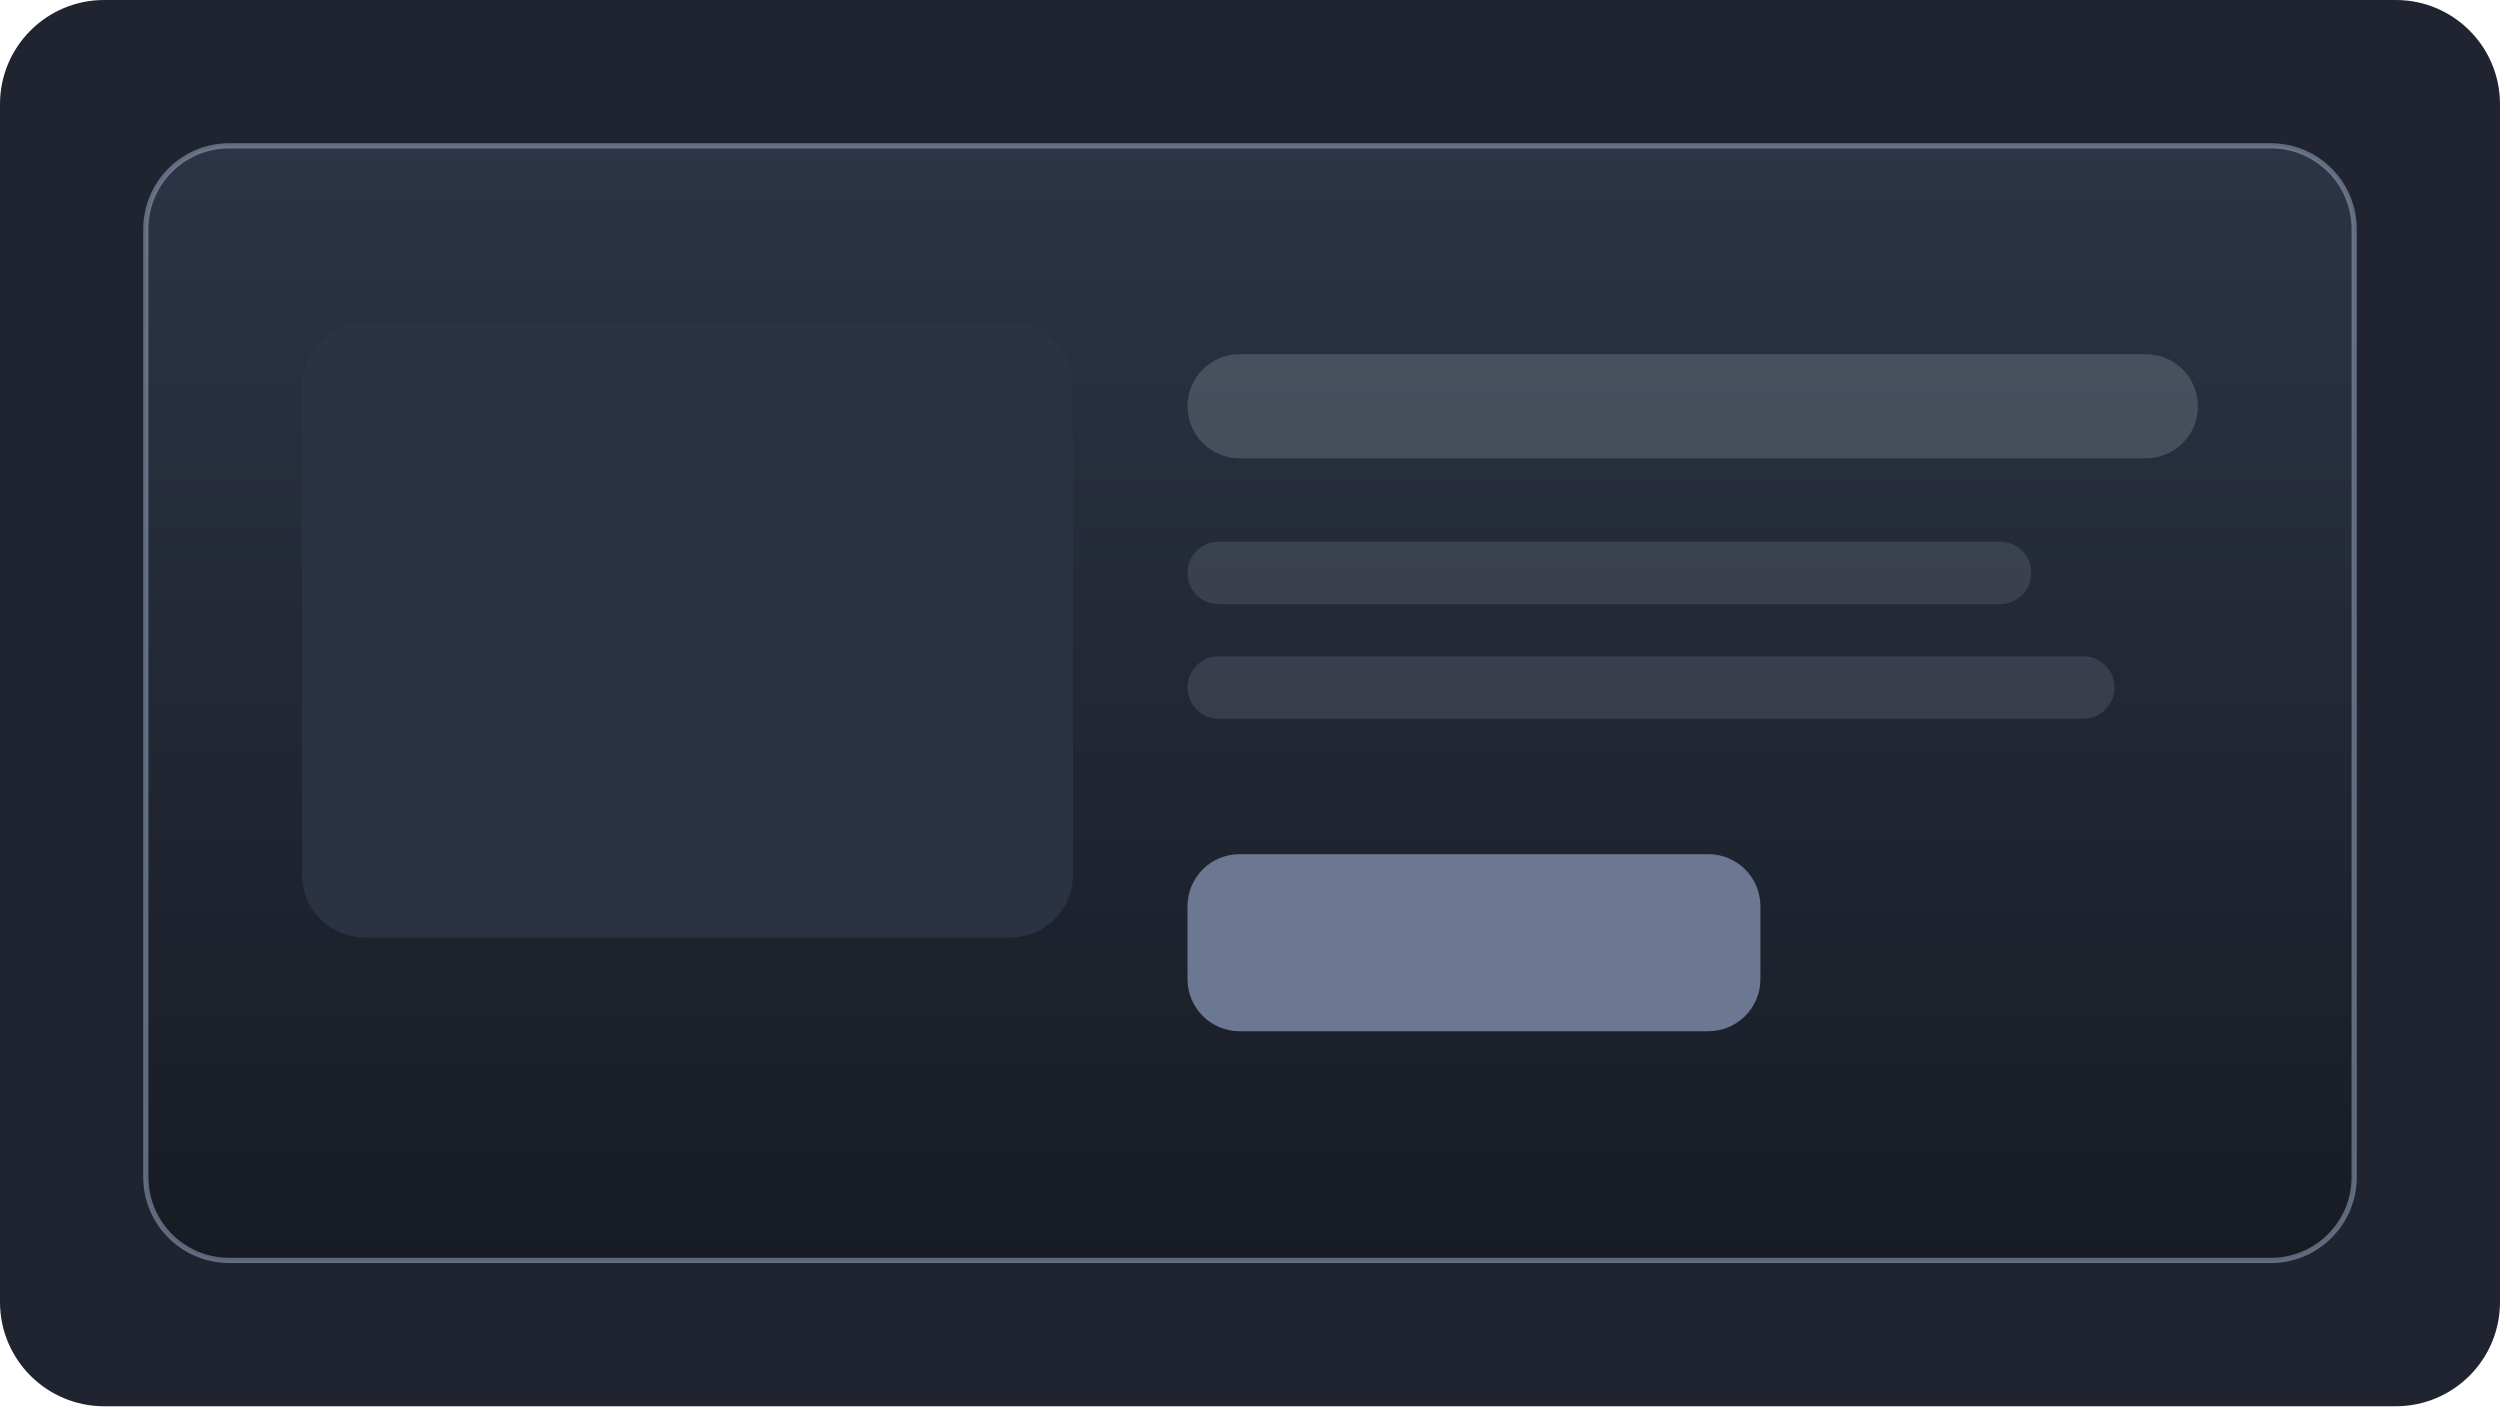
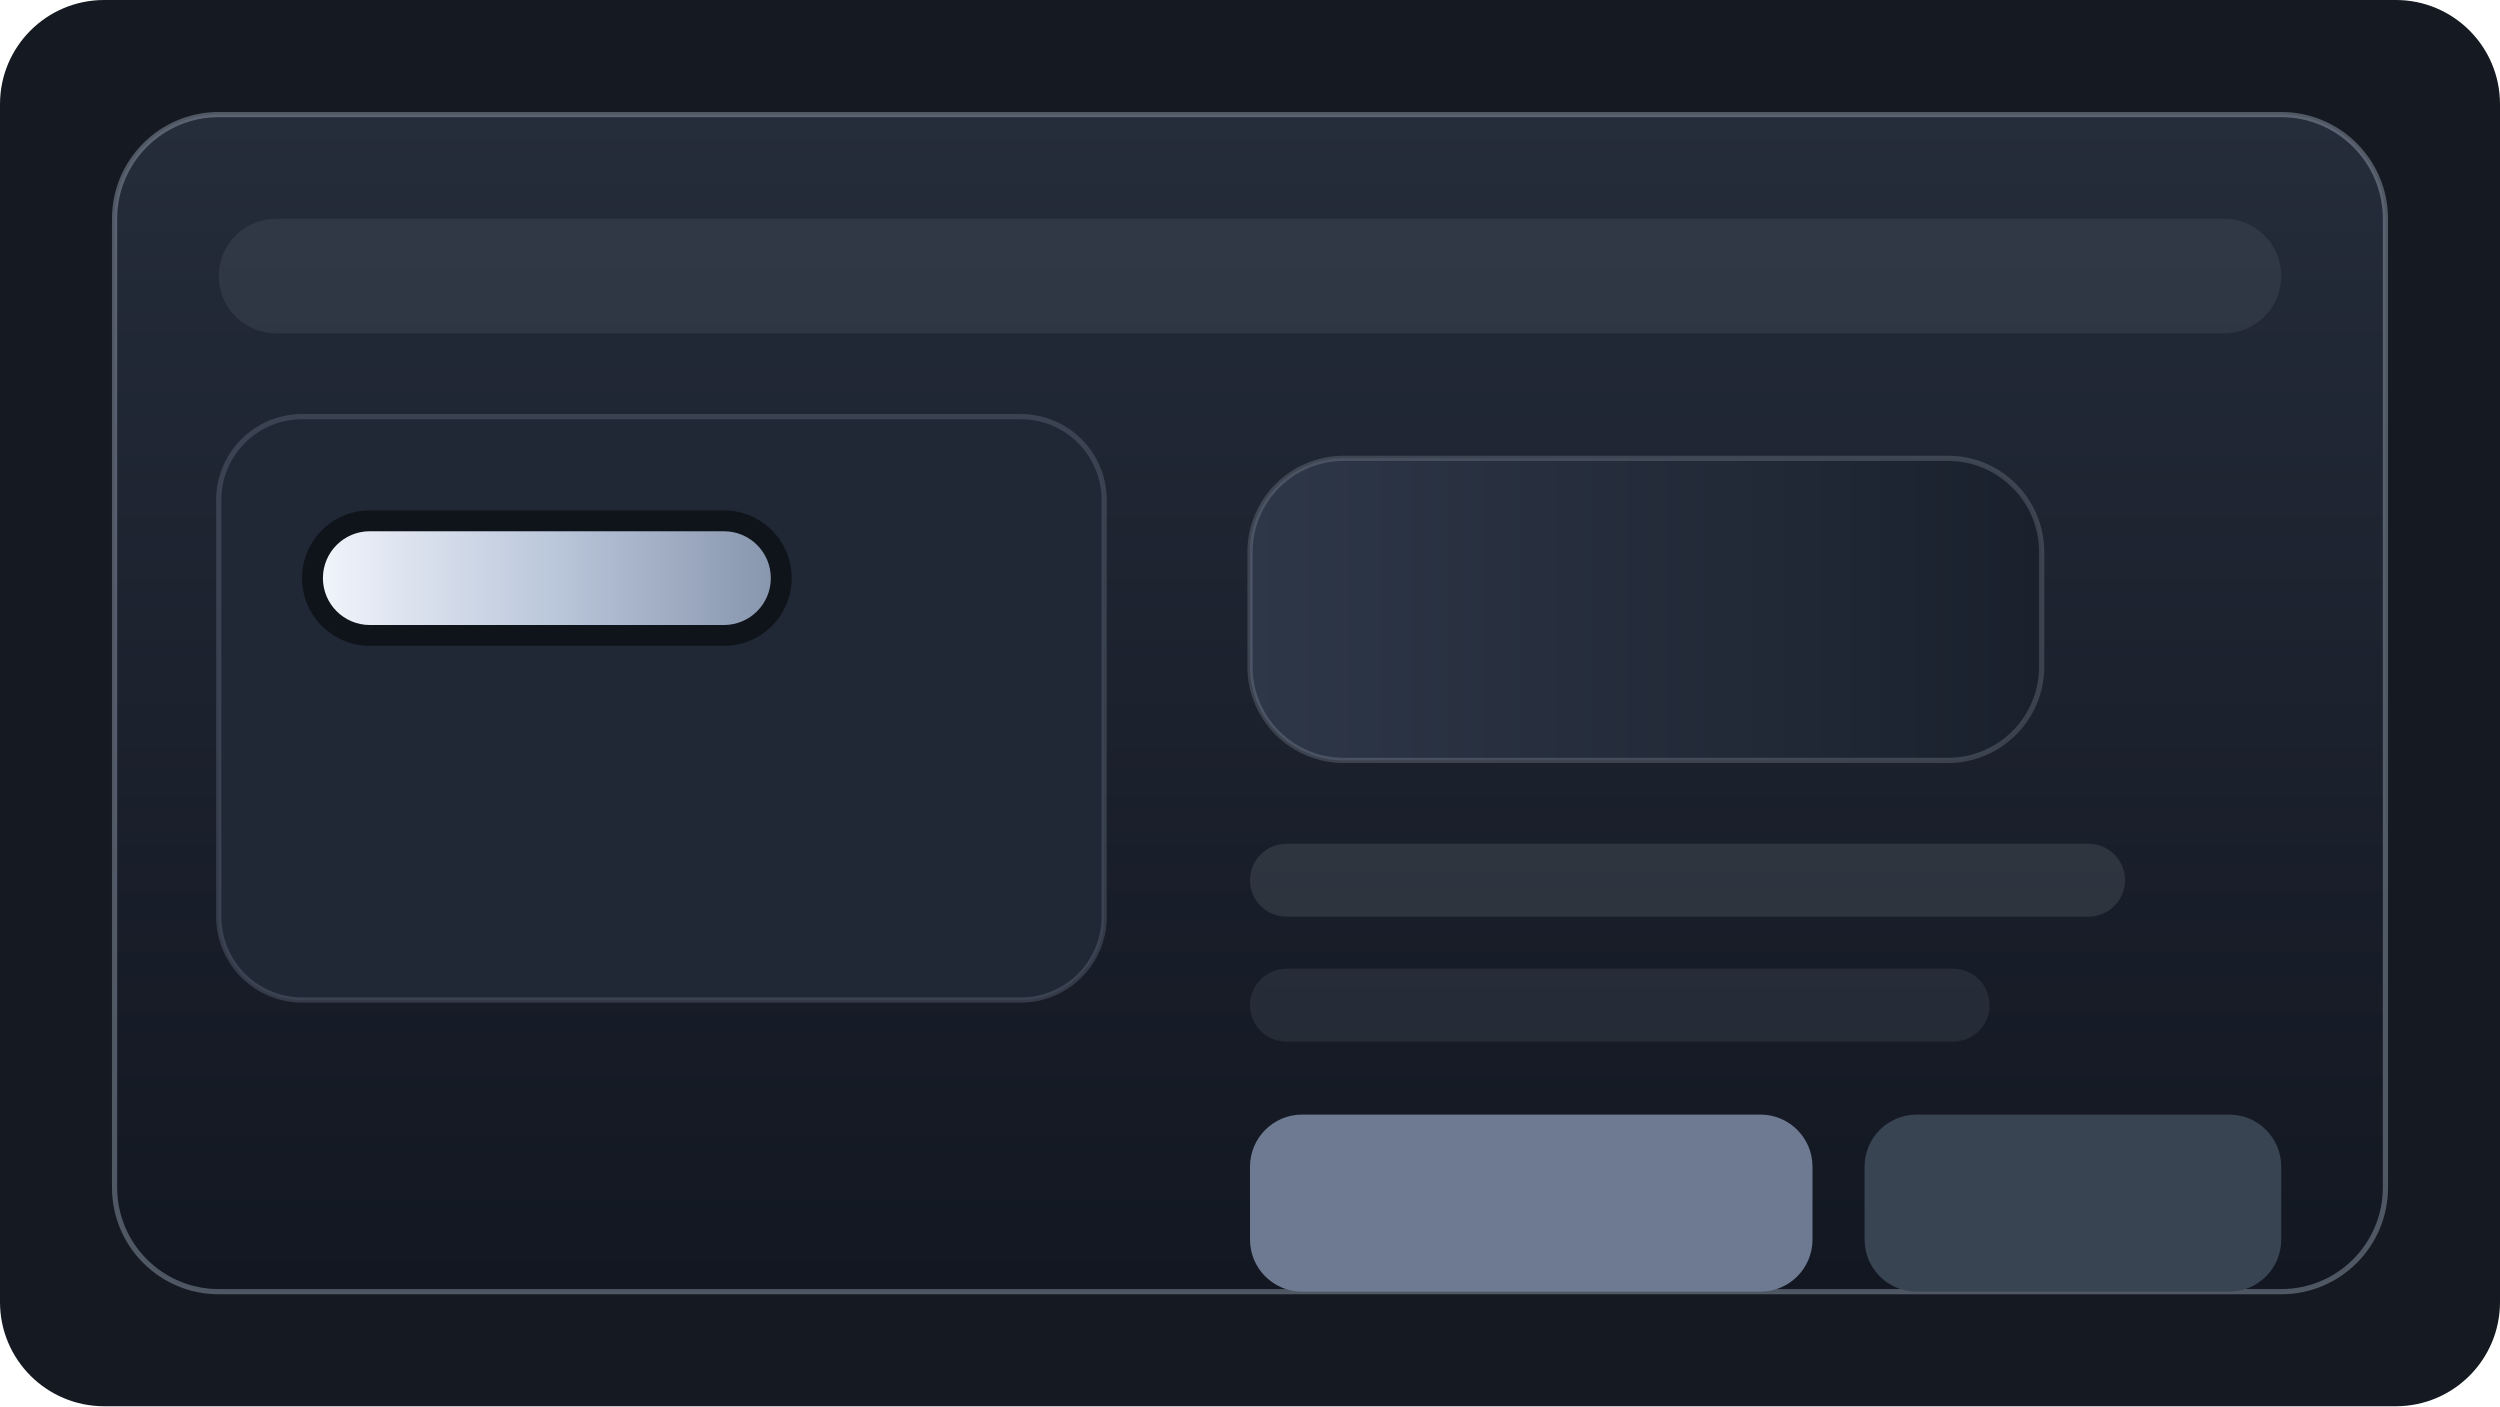
<svg xmlns="http://www.w3.org/2000/svg" width="480" height="270" viewBox="0 0 480 270" fill="none">
-   <rect width="480" height="270" rx="20" fill="#1F2430" />
-   <rect x="28" y="28" width="424" height="214" rx="16" fill="url(#g1)" stroke="#A7B4CF" stroke-opacity="0.5" />
-   <rect x="58" y="62" width="148" height="118" rx="12" fill="#2B3242" />
-   <rect x="228" y="68" width="194" height="20" rx="10" fill="#DDE5F2" fill-opacity="0.18" />
-   <rect x="228" y="104" width="162" height="12" rx="6" fill="#DDE5F2" fill-opacity="0.12" />
-   <rect x="228" y="126" width="178" height="12" rx="6" fill="#DDE5F2" fill-opacity="0.12" />
-   <rect x="228" y="164" width="110" height="34" rx="10" fill="#6C7892" />
+   <rect width="480" height="270" rx="20" fill="#151A22" />
+   <rect x="22" y="22" width="436" height="226" rx="20" fill="url(#shell)" stroke="#BBC5DA" stroke-opacity="0.36" />
+   <rect x="42" y="42" width="396" height="22" rx="11" fill="#CFD8E8" fill-opacity="0.08" />
+   <rect x="42" y="80" width="170" height="112" rx="16" fill="#202735" stroke="#B9C4DA" stroke-opacity="0.18" />
+   <rect x="58" y="98" width="94" height="26" rx="13" fill="#0F131A" />
+   <rect x="62" y="102" width="86" height="18" rx="9" fill="url(#nameplate)" />
+   <rect x="240" y="88" width="152" height="58" rx="18" fill="url(#mark)" stroke="#CFD8E8" stroke-opacity="0.18" />
+   <rect x="240" y="162" width="168" height="14" rx="7" fill="#DFE6F2" fill-opacity="0.11" />
+   <rect x="240" y="186" width="142" height="14" rx="7" fill="#DFE6F2" fill-opacity="0.08" />
+   <rect x="240" y="214" width="108" height="34" rx="10" fill="#6D7A92" />
+   <rect x="358" y="214" width="80" height="34" rx="10" fill="#394453" />
  <defs>
-     <linearGradient id="g1" x1="240" y1="28" x2="240" y2="242" gradientUnits="userSpaceOnUse">
-       <stop stop-color="#2C3445" />
-       <stop offset="1" stop-color="#171B24" />
+     <linearGradient id="shell" x1="240" y1="22" x2="240" y2="248" gradientUnits="userSpaceOnUse">
+       <stop stop-color="#252C3A" />
+       <stop offset="1" stop-color="#121721" />
+     </linearGradient>
+     <linearGradient id="nameplate" x1="62" y1="111" x2="148" y2="111" gradientUnits="userSpaceOnUse">
+       <stop stop-color="#F0F4FB" />
+       <stop offset="0.52" stop-color="#BAC6DA" />
+       <stop offset="1" stop-color="#8896AE" />
+     </linearGradient>
+     <linearGradient id="mark" x1="240" y1="117" x2="392" y2="117" gradientUnits="userSpaceOnUse">
+       <stop stop-color="#2E3748" />
+       <stop offset="1" stop-color="#1A212D" />
    </linearGradient>
  </defs>
</svg>
